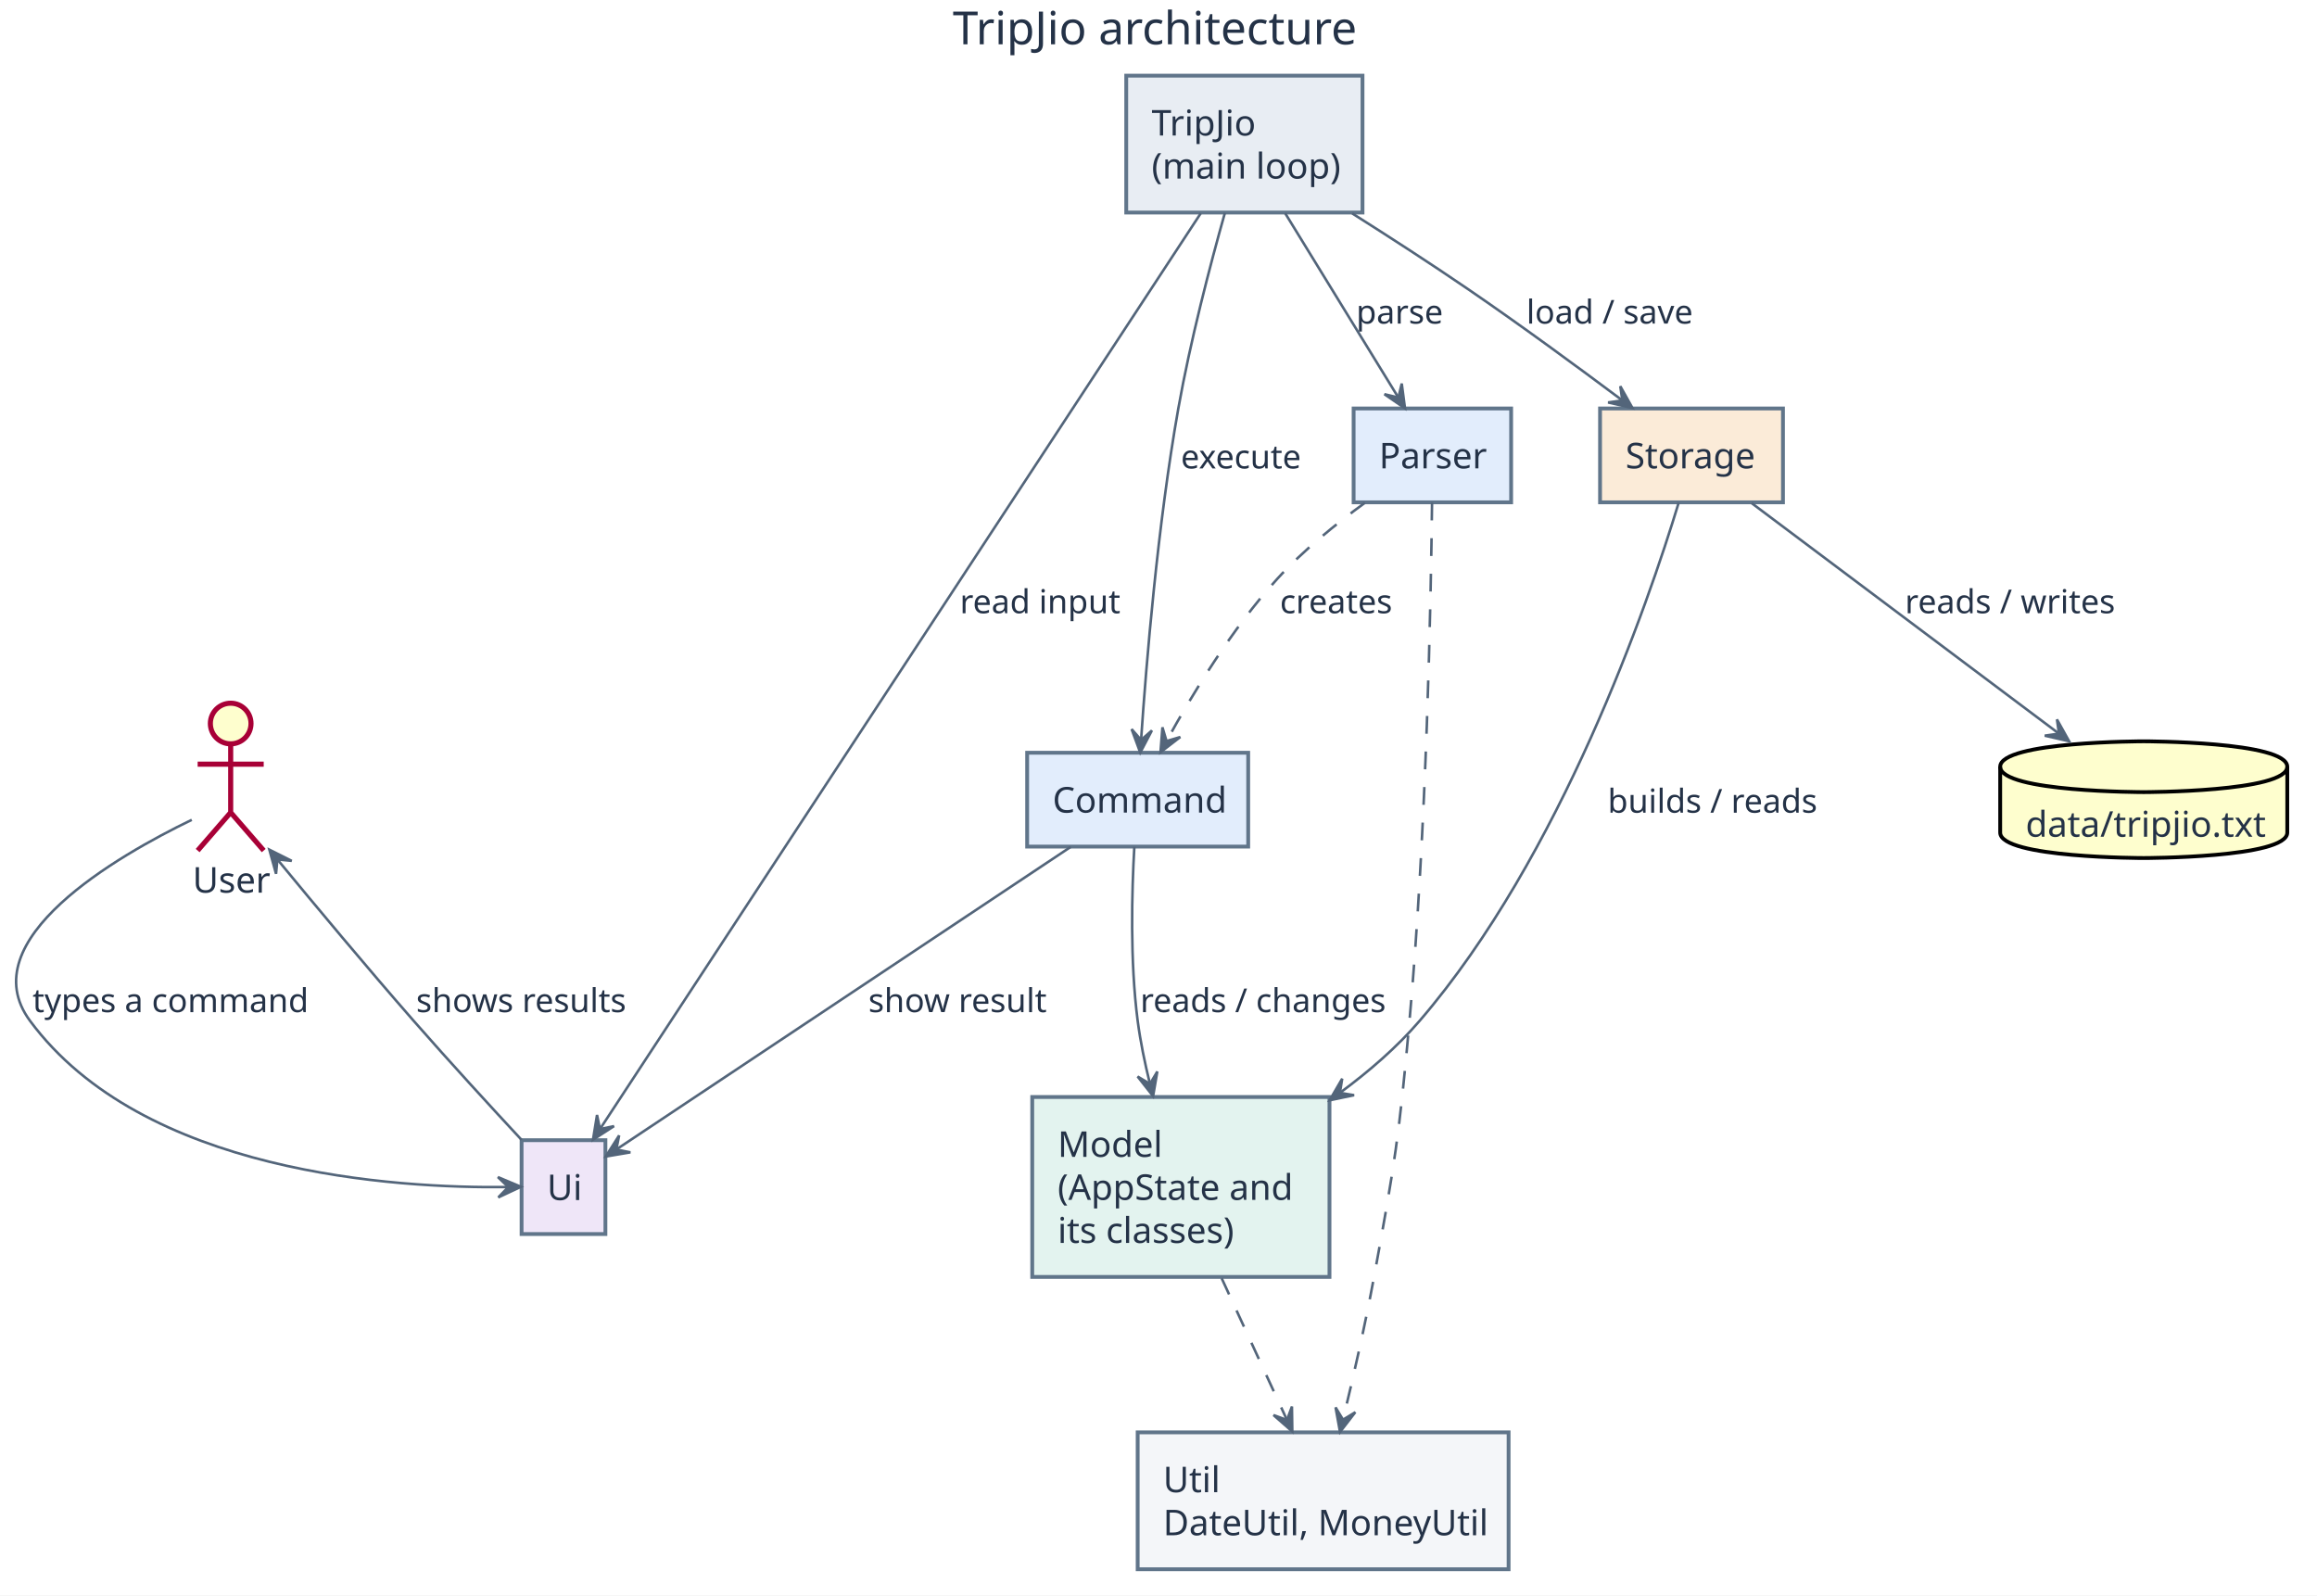
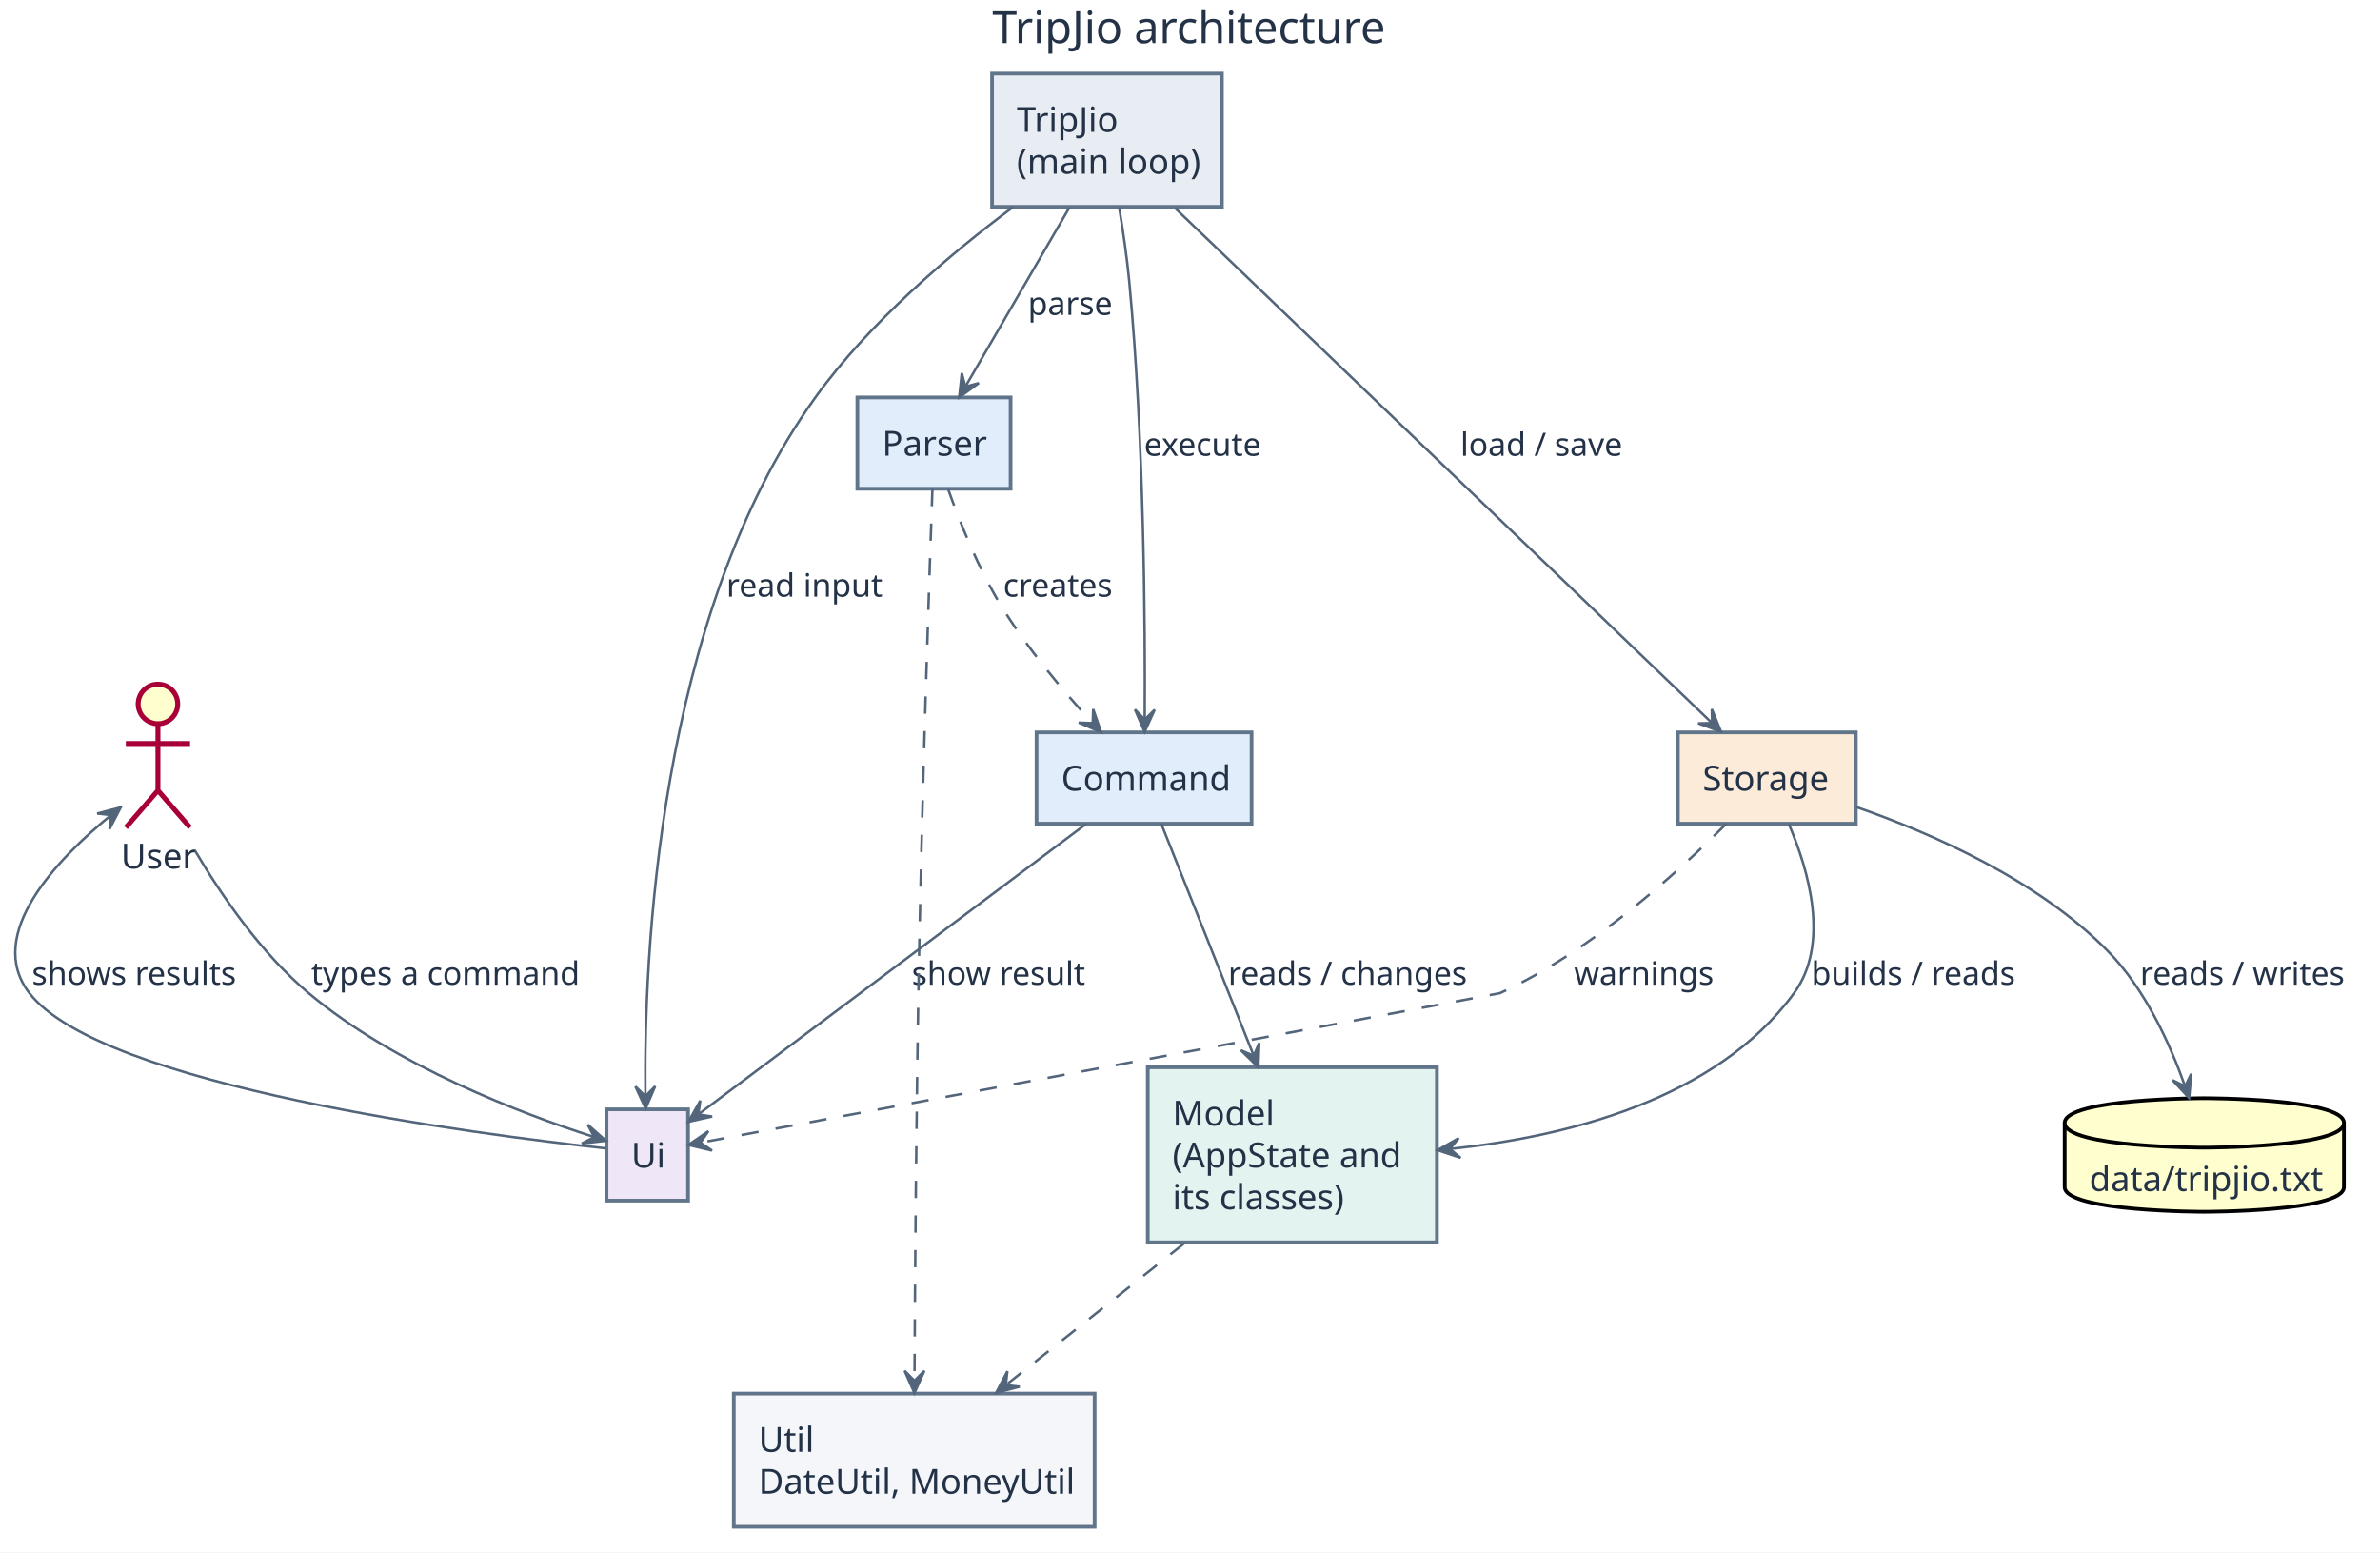
- <svg xmlns="http://www.w3.org/2000/svg" contentScriptType="application/ecmascript" contentStyleType="text/css" height="628px" preserveAspectRatio="none" style="width:912px;height:628px;background:#FFFFFF;" version="1.1" viewBox="0 0 912 628" width="912px" zoomAndPan="magnify">
+ <svg xmlns="http://www.w3.org/2000/svg" contentScriptType="application/ecmascript" contentStyleType="text/css" height="628px" preserveAspectRatio="none" style="width:963px;height:628px;background:#FFFFFF;" version="1.1" viewBox="0 0 963 628" width="963px" zoomAndPan="magnify">
  <rect x="0" y="0" width="100%" height="100%" fill="#FFFFFF" />
  <defs />
  <g>
-     <text fill="#243247" font-family="sans-serif" font-size="18" lengthAdjust="spacingAndGlyphs" textLength="168" x="375" y="17.438">TripJio architecture</text>
-     <ellipse cx="90.8" cy="284.779" fill="#FEFECE" rx="8" ry="8" style="stroke: #A80036; stroke-width: 2.0;" />
-     <path d="M90.8,292.779 L90.8,319.779 M77.8,300.779 L103.8,300.779 M90.8,319.779 L77.8,334.779 M90.8,319.779 L103.8,334.779 " fill="none" style="stroke: #A80036; stroke-width: 2.0;" />
-     <text fill="#243247" font-family="sans-serif" font-size="14" lengthAdjust="spacingAndGlyphs" textLength="30" x="75.8" y="351.342">User</text>
-     <rect fill="#E8EDF3" height="53.879" style="stroke: #60758A; stroke-width: 1.5;" width="93" x="443.3" y="29.779" />
-     <text fill="#243247" font-family="sans-serif" font-size="14" lengthAdjust="spacingAndGlyphs" textLength="45" x="453.3" y="53.342">TripJio</text>
-     <text fill="#243247" font-family="sans-serif" font-size="14" lengthAdjust="spacingAndGlyphs" textLength="73" x="453.3" y="70.281">(main loop)</text>
-     <rect fill="#EFE6F8" height="36.94" style="stroke: #60758A; stroke-width: 1.5;" width="33" x="205.3" y="448.779" />
-     <text fill="#243247" font-family="sans-serif" font-size="14" lengthAdjust="spacingAndGlyphs" textLength="13" x="215.3" y="472.342">Ui</text>
-     <rect fill="#E2EDFC" height="36.94" style="stroke: #60758A; stroke-width: 1.5;" width="62" x="532.8" y="160.779" />
-     <text fill="#243247" font-family="sans-serif" font-size="14" lengthAdjust="spacingAndGlyphs" textLength="42" x="542.8" y="184.342">Parser</text>
-     <rect fill="#E2EDFC" height="36.94" style="stroke: #60758A; stroke-width: 1.5;" width="87" x="404.3" y="296.279" />
-     <text fill="#243247" font-family="sans-serif" font-size="14" lengthAdjust="spacingAndGlyphs" textLength="67" x="414.3" y="319.842">Command</text>
-     <rect fill="#E3F3EF" height="70.818" style="stroke: #60758A; stroke-width: 1.5;" width="117" x="406.3" y="431.779" />
-     <text fill="#243247" font-family="sans-serif" font-size="14" lengthAdjust="spacingAndGlyphs" textLength="41" x="416.3" y="455.342">Model</text>
-     <text fill="#243247" font-family="sans-serif" font-size="14" lengthAdjust="spacingAndGlyphs" textLength="97" x="416.3" y="472.281">(AppState and</text>
-     <text fill="#243247" font-family="sans-serif" font-size="14" lengthAdjust="spacingAndGlyphs" textLength="72" x="416.3" y="489.221">its classes)</text>
-     <rect fill="#FBEBD8" height="36.94" style="stroke: #60758A; stroke-width: 1.5;" width="72" x="629.8" y="160.779" />
-     <text fill="#243247" font-family="sans-serif" font-size="14" lengthAdjust="spacingAndGlyphs" textLength="52" x="639.8" y="184.342">Storage</text>
-     <path d="M787.3,301.779 C787.3,291.779 843.8,291.779 843.8,291.779 C843.8,291.779 900.3,291.779 900.3,301.779 L900.3,327.719 C900.3,337.719 843.8,337.719 843.8,337.719 C843.8,337.719 787.3,337.719 787.3,327.719 L787.3,301.779 " fill="#FEFECE" style="stroke: #000000; stroke-width: 1.5;" />
-     <path d="M787.3,301.779 C787.3,311.779 843.8,311.779 843.8,311.779 C843.8,311.779 900.3,311.779 900.3,301.779 " fill="none" style="stroke: #000000; stroke-width: 1.5;" />
-     <text fill="#243247" font-family="sans-serif" font-size="14" lengthAdjust="spacingAndGlyphs" textLength="93" x="797.3" y="329.342">data/tripjio.txt</text>
-     <rect fill="#F4F6F9" height="53.879" style="stroke: #60758A; stroke-width: 1.5;" width="146" x="447.8" y="563.779" />
-     <text fill="#243247" font-family="sans-serif" font-size="14" lengthAdjust="spacingAndGlyphs" textLength="21" x="457.8" y="587.342">Util</text>
-     <text fill="#243247" font-family="sans-serif" font-size="14" lengthAdjust="spacingAndGlyphs" textLength="126" x="457.8" y="604.281">DateUtil, MoneyUtil</text>
-     <path d="M75.48,322.689 C46.44,336.729 -11.69,369.989 11.8,401.779 C56.24,461.909 155.76,467.769 199.95,467.219 " fill="none" id="User-Ui" style="stroke: #53657A; stroke-width: 1.0;" />
-     <polygon fill="#53657A" points="205.05,467.119,195.972,463.3,200.051,467.219,196.132,471.298,205.05,467.119" style="stroke: #53657A; stroke-width: 1.0;" />
-     <text fill="#243247" font-family="sans-serif" font-size="13" lengthAdjust="spacingAndGlyphs" textLength="109" x="12.8" y="398.373">types a command</text>
-     <path d="M205.31,448.669 C193.36,435.809 176.9,417.879 162.8,401.779 C144.36,380.709 123.92,356.169 109.54,338.709 " fill="none" id="Ui-User" style="stroke: #53657A; stroke-width: 1.0;" />
-     <polygon fill="#53657A" points="106.02,334.429,108.65,343.921,109.197,338.29,114.827,338.837,106.02,334.429" style="stroke: #53657A; stroke-width: 1.0;" />
-     <text fill="#243247" font-family="sans-serif" font-size="13" lengthAdjust="spacingAndGlyphs" textLength="87" x="163.8" y="398.373">shows results</text>
-     <path d="M472.63,83.949 C423.34,159.079 282.04,374.469 236.29,444.199 " fill="none" id="Main-Ui" style="stroke: #53657A; stroke-width: 1.0;" />
-     <polygon fill="#53657A" points="233.41,448.579,241.689,443.244,236.15,444.397,234.997,438.859,233.41,448.579" style="stroke: #53657A; stroke-width: 1.0;" />
-     <text fill="#243247" font-family="sans-serif" font-size="13" lengthAdjust="spacingAndGlyphs" textLength="63" x="377.8" y="241.373">read input</text>
-     <path d="M505.86,83.929 C519.14,105.549 537.78,135.909 550.3,156.299 " fill="none" id="Main-Parser" style="stroke: #53657A; stroke-width: 1.0;" />
-     <polygon fill="#53657A" points="553.03,160.739,551.744,150.975,550.42,156.475,544.92,155.151,553.03,160.739" style="stroke: #53657A; stroke-width: 1.0;" />
-     <text fill="#243247" font-family="sans-serif" font-size="13" lengthAdjust="spacingAndGlyphs" textLength="35" x="533.8" y="127.373">parse</text>
-     <path d="M537.23,197.909 C525.87,206.189 512.93,216.669 502.8,227.779 C484.97,247.339 469.23,273.349 459.2,291.619 " fill="none" id="Parser-Command" style="stroke: #53657A; stroke-width: 1.0; stroke-dasharray: 7.0,7.0;" />
-     <polygon fill="#53657A" points="456.78,296.089,464.586,290.084,459.163,291.694,457.553,286.271,456.78,296.089" style="stroke: #53657A; stroke-width: 1.0;" />
-     <text fill="#243247" font-family="sans-serif" font-size="13" lengthAdjust="spacingAndGlyphs" textLength="46" x="503.8" y="241.373">creates</text>
-     <path d="M482.13,83.799 C476.3,104.489 468.51,134.269 463.8,160.779 C455.67,206.579 451.2,260.869 449.17,290.909 " fill="none" id="Main-Command" style="stroke: #53657A; stroke-width: 1.0;" />
-     <polygon fill="#53657A" points="448.82,296.229,453.403,287.512,449.149,291.24,445.421,286.986,448.82,296.229" style="stroke: #53657A; stroke-width: 1.0;" />
-     <text fill="#243247" font-family="sans-serif" font-size="13" lengthAdjust="spacingAndGlyphs" textLength="50" x="464.8" y="184.373">execute</text>
-     <path d="M446.49,333.319 C445.49,350.759 444.75,378.239 447.8,401.779 C448.85,409.859 450.61,418.379 452.6,426.479 " fill="none" id="Command-Model" style="stroke: #53657A; stroke-width: 1.0;" />
-     <polygon fill="#53657A" points="453.87,431.459,455.534,421.752,452.64,426.613,447.78,423.719,453.87,431.459" style="stroke: #53657A; stroke-width: 1.0;" />
-     <text fill="#243247" font-family="sans-serif" font-size="13" lengthAdjust="spacingAndGlyphs" textLength="101" x="448.8" y="398.373">reads / changes</text>
-     <path d="M421.44,333.339 C376.05,363.559 284.06,424.819 242.73,452.339 " fill="none" id="Command-Ui" style="stroke: #53657A; stroke-width: 1.0;" />
-     <polygon fill="#53657A" points="238.42,455.209,248.13,453.561,242.585,452.442,243.703,446.897,238.42,455.209" style="stroke: #53657A; stroke-width: 1.0;" />
-     <text fill="#243247" font-family="sans-serif" font-size="13" lengthAdjust="spacingAndGlyphs" textLength="73" x="341.8" y="398.373">show result</text>
-     <path d="M532.25,83.999 C546.82,93.209 563.15,103.769 577.8,113.779 C598.42,127.869 621.14,144.549 638.33,157.419 " fill="none" id="Main-Storage" style="stroke: #53657A; stroke-width: 1.0;" />
-     <polygon fill="#53657A" points="642.57,160.609,637.77,152.009,638.57,157.609,632.97,158.409,642.57,160.609" style="stroke: #53657A; stroke-width: 1.0;" />
-     <text fill="#243247" font-family="sans-serif" font-size="13" lengthAdjust="spacingAndGlyphs" textLength="68" x="600.8" y="127.373">load / save</text>
-     <path d="M660.76,197.839 C648.63,237.749 614.6,336.829 558.8,401.779 C549.84,412.209 538.82,421.729 527.52,430.059 " fill="none" id="Storage-Model" style="stroke: #53657A; stroke-width: 1.0;" />
-     <polygon fill="#53657A" points="523.35,433.079,532.989,431.055,527.404,430.153,528.306,424.568,523.35,433.079" style="stroke: #53657A; stroke-width: 1.0;" />
-     <text fill="#243247" font-family="sans-serif" font-size="13" lengthAdjust="spacingAndGlyphs" textLength="85" x="632.8" y="319.873">builds / reads</text>
-     <path d="M689.44,198.009 C720.43,221.249 774.98,262.159 810.24,288.609 " fill="none" id="Storage-File" style="stroke: #53657A; stroke-width: 1.0;" />
-     <polygon fill="#53657A" points="814.44,291.759,809.64,283.159,810.44,288.759,804.84,289.559,814.44,291.759" style="stroke: #53657A; stroke-width: 1.0;" />
-     <text fill="#243247" font-family="sans-serif" font-size="13" lengthAdjust="spacingAndGlyphs" textLength="86" x="749.8" y="241.373">reads / writes</text>
-     <path d="M563.67,197.829 C563.25,235.339 561.57,326.069 554.8,401.779 C550.77,446.919 549,458.209 540.8,502.779 C537.37,521.429 532.65,542.119 528.66,558.649 " fill="none" id="Parser-Util" style="stroke: #53657A; stroke-width: 1.0; stroke-dasharray: 7.0,7.0;" />
-     <polygon fill="#53657A" points="527.45,563.639,533.47,555.845,528.636,558.782,525.698,553.947,527.45,563.639" style="stroke: #53657A; stroke-width: 1.0;" />
-     <path d="M480.85,503.099 C488.94,520.659 498.68,541.779 506.51,558.779 " fill="none" id="Model-Util" style="stroke: #53657A; stroke-width: 1.0; stroke-dasharray: 7.0,7.0;" />
-     <polygon fill="#53657A" points="508.67,563.459,508.524,553.611,506.572,558.921,501.263,556.968,508.67,563.459" style="stroke: #53657A; stroke-width: 1.0;" />
+     <text fill="#243247" font-family="sans-serif" font-size="18" lengthAdjust="spacingAndGlyphs" textLength="168" x="401.5" y="17.438">TripJio architecture</text>
+     <ellipse cx="63.91" cy="284.779" fill="#FEFECE" rx="8" ry="8" style="stroke: #A80036; stroke-width: 2.0;" />
+     <path d="M63.91,292.779 L63.91,319.779 M50.91,300.779 L76.91,300.779 M63.91,319.779 L50.91,334.779 M63.91,319.779 L76.91,334.779 " fill="none" style="stroke: #A80036; stroke-width: 2.0;" />
+     <text fill="#243247" font-family="sans-serif" font-size="14" lengthAdjust="spacingAndGlyphs" textLength="30" x="48.91" y="351.342">User</text>
+     <rect fill="#E8EDF3" height="53.879" style="stroke: #60758A; stroke-width: 1.5;" width="93" x="401.41" y="29.779" />
+     <text fill="#243247" font-family="sans-serif" font-size="14" lengthAdjust="spacingAndGlyphs" textLength="45" x="411.41" y="53.342">TripJio</text>
+     <text fill="#243247" font-family="sans-serif" font-size="14" lengthAdjust="spacingAndGlyphs" textLength="73" x="411.41" y="70.281">(main loop)</text>
+     <rect fill="#EFE6F8" height="36.94" style="stroke: #60758A; stroke-width: 1.5;" width="33" x="245.41" y="448.779" />
+     <text fill="#243247" font-family="sans-serif" font-size="14" lengthAdjust="spacingAndGlyphs" textLength="13" x="255.41" y="472.342">Ui</text>
+     <rect fill="#E2EDFC" height="36.94" style="stroke: #60758A; stroke-width: 1.5;" width="62" x="346.91" y="160.779" />
+     <text fill="#243247" font-family="sans-serif" font-size="14" lengthAdjust="spacingAndGlyphs" textLength="42" x="356.91" y="184.342">Parser</text>
+     <rect fill="#E2EDFC" height="36.94" style="stroke: #60758A; stroke-width: 1.5;" width="87" x="419.41" y="296.279" />
+     <text fill="#243247" font-family="sans-serif" font-size="14" lengthAdjust="spacingAndGlyphs" textLength="67" x="429.41" y="319.842">Command</text>
+     <rect fill="#E3F3EF" height="70.818" style="stroke: #60758A; stroke-width: 1.5;" width="117" x="464.41" y="431.779" />
+     <text fill="#243247" font-family="sans-serif" font-size="14" lengthAdjust="spacingAndGlyphs" textLength="41" x="474.41" y="455.342">Model</text>
+     <text fill="#243247" font-family="sans-serif" font-size="14" lengthAdjust="spacingAndGlyphs" textLength="97" x="474.41" y="472.281">(AppState and</text>
+     <text fill="#243247" font-family="sans-serif" font-size="14" lengthAdjust="spacingAndGlyphs" textLength="72" x="474.41" y="489.221">its classes)</text>
+     <rect fill="#FBEBD8" height="36.94" style="stroke: #60758A; stroke-width: 1.5;" width="72" x="678.91" y="296.279" />
+     <text fill="#243247" font-family="sans-serif" font-size="14" lengthAdjust="spacingAndGlyphs" textLength="52" x="688.91" y="319.842">Storage</text>
+     <path d="M835.41,454.279 C835.41,444.279 891.91,444.279 891.91,444.279 C891.91,444.279 948.41,444.279 948.41,454.279 L948.41,480.219 C948.41,490.219 891.91,490.219 891.91,490.219 C891.91,490.219 835.41,490.219 835.41,480.219 L835.41,454.279 " fill="#FEFECE" style="stroke: #000000; stroke-width: 1.5;" />
+     <path d="M835.41,454.279 C835.41,464.279 891.91,464.279 891.91,464.279 C891.91,464.279 948.41,464.279 948.41,454.279 " fill="none" style="stroke: #000000; stroke-width: 1.5;" />
+     <text fill="#243247" font-family="sans-serif" font-size="14" lengthAdjust="spacingAndGlyphs" textLength="93" x="845.41" y="481.842">data/tripjio.txt</text>
+     <rect fill="#F4F6F9" height="53.879" style="stroke: #60758A; stroke-width: 1.5;" width="146" x="296.91" y="563.779" />
+     <text fill="#243247" font-family="sans-serif" font-size="14" lengthAdjust="spacingAndGlyphs" textLength="21" x="306.91" y="587.342">Util</text>
+     <text fill="#243247" font-family="sans-serif" font-size="14" lengthAdjust="spacingAndGlyphs" textLength="126" x="306.91" y="604.281">DateUtil, MoneyUtil</text>
+     <path d="M78.97,344.219 C89.8,362.529 105.82,385.799 124.91,401.779 C160.21,431.329 211.31,450.629 240.09,459.879 " fill="none" id="User-Ui" style="stroke: #53657A; stroke-width: 1.0;" />
+     <polygon fill="#53657A" points="245.19,461.489,237.81,454.968,240.421,459.986,235.404,462.598,245.19,461.489" style="stroke: #53657A; stroke-width: 1.0;" />
+     <text fill="#243247" font-family="sans-serif" font-size="13" lengthAdjust="spacingAndGlyphs" textLength="109" x="125.91" y="398.373">types a command</text>
+     <path d="M245.23,464.589 C194.08,459.019 41.08,439.429 11.91,401.779 C-6.5,378.019 23.42,347.289 44.95,329.729 " fill="none" id="Ui-User" style="stroke: #53657A; stroke-width: 1.0;" />
+     <polygon fill="#53657A" points="48.86,326.609,39.332,329.104,44.954,329.731,44.327,335.353,48.86,326.609" style="stroke: #53657A; stroke-width: 1.0;" />
+     <text fill="#243247" font-family="sans-serif" font-size="13" lengthAdjust="spacingAndGlyphs" textLength="87" x="12.91" y="398.373">shows results</text>
+     <path d="M409.79,83.849 C384.42,102.779 351.85,130.339 329.91,160.779 C265.71,249.849 260.49,388.639 261.14,443.169 " fill="none" id="Main-Ui" style="stroke: #53657A; stroke-width: 1.0;" />
+     <polygon fill="#53657A" points="261.23,448.479,265.101,439.423,261.159,443.48,257.102,439.537,261.23,448.479" style="stroke: #53657A; stroke-width: 1.0;" />
+     <text fill="#243247" font-family="sans-serif" font-size="13" lengthAdjust="spacingAndGlyphs" textLength="63" x="293.91" y="241.373">read input</text>
+     <path d="M432.72,83.929 C420.16,105.549 402.52,135.909 390.68,156.299 " fill="none" id="Main-Parser" style="stroke: #53657A; stroke-width: 1.0;" />
+     <polygon fill="#53657A" points="388.1,160.739,396.079,154.966,390.611,156.416,389.162,150.948,388.1,160.739" style="stroke: #53657A; stroke-width: 1.0;" />
+     <text fill="#243247" font-family="sans-serif" font-size="13" lengthAdjust="spacingAndGlyphs" textLength="35" x="415.91" y="127.373">parse</text>
+     <path d="M383.66,197.949 C388.4,211.309 395.8,229.859 404.91,244.779 C415.39,261.969 429.99,279.319 441.92,292.309 " fill="none" id="Parser-Command" style="stroke: #53657A; stroke-width: 1.0; stroke-dasharray: 7.0,7.0;" />
+     <polygon fill="#53657A" points="445.53,296.199,442.332,286.884,442.126,292.537,436.472,292.331,445.53,296.199" style="stroke: #53657A; stroke-width: 1.0;" />
+     <text fill="#243247" font-family="sans-serif" font-size="13" lengthAdjust="spacingAndGlyphs" textLength="46" x="405.91" y="241.373">creates</text>
+     <path d="M452.82,83.899 C454.4,93.289 455.98,103.979 456.91,113.779 C462.98,177.719 463.41,253.639 463.18,290.869 " fill="none" id="Main-Command" style="stroke: #53657A; stroke-width: 1.0;" />
+     <polygon fill="#53657A" points="463.14,296.069,467.217,287.104,463.183,291.07,459.217,287.035,463.14,296.069" style="stroke: #53657A; stroke-width: 1.0;" />
+     <text fill="#243247" font-family="sans-serif" font-size="13" lengthAdjust="spacingAndGlyphs" textLength="50" x="462.91" y="184.373">execute</text>
+     <path d="M469.91,333.339 C479,356.159 495.15,396.659 507.24,426.979 " fill="none" id="Command-Model" style="stroke: #53657A; stroke-width: 1.0;" />
+     <polygon fill="#53657A" points="509.14,431.749,509.511,421.907,507.283,427.107,502.084,424.879,509.14,431.749" style="stroke: #53657A; stroke-width: 1.0;" />
+     <text fill="#243247" font-family="sans-serif" font-size="13" lengthAdjust="spacingAndGlyphs" textLength="101" x="496.91" y="398.373">reads / changes</text>
+     <path d="M439.46,333.339 C399.95,362.919 320.75,422.219 282.93,450.539 " fill="none" id="Command-Ui" style="stroke: #53657A; stroke-width: 1.0;" />
+     <polygon fill="#53657A" points="278.53,453.829,288.139,451.668,282.542,450.845,283.364,445.249,278.53,453.829" style="stroke: #53657A; stroke-width: 1.0;" />
+     <text fill="#243247" font-family="sans-serif" font-size="13" lengthAdjust="spacingAndGlyphs" textLength="73" x="368.91" y="398.373">show result</text>
+     <path d="M475.48,84.209 C528.59,135.139 644.13,245.909 692.7,292.479 " fill="none" id="Main-Storage" style="stroke: #53657A; stroke-width: 1.0;" />
+     <polygon fill="#53657A" points="696.35,295.989,692.648,286.863,692.751,292.519,687.095,292.622,696.35,295.989" style="stroke: #53657A; stroke-width: 1.0;" />
+     <text fill="#243247" font-family="sans-serif" font-size="13" lengthAdjust="spacingAndGlyphs" textLength="68" x="590.91" y="184.373">load / save</text>
+     <path d="M723.8,333.399 C731.87,352.169 740.48,381.859 725.91,401.779 C694.31,444.969 633.56,459.949 586.72,464.799 " fill="none" id="Storage-Model" style="stroke: #53657A; stroke-width: 1.0;" />
+     <polygon fill="#53657A" points="581.65,465.289,590.995,468.398,586.626,464.805,590.22,460.435,581.65,465.289" style="stroke: #53657A; stroke-width: 1.0;" />
+     <text fill="#243247" font-family="sans-serif" font-size="13" lengthAdjust="spacingAndGlyphs" textLength="85" x="732.91" y="398.373">builds / reads</text>
+     <path d="M751.2,326.519 C781.64,337.109 824.56,355.929 852.91,384.779 C867.88,400.019 877.96,422.109 884.12,439.449 " fill="none" id="Storage-File" style="stroke: #53657A; stroke-width: 1.0;" />
+     <polygon fill="#53657A" points="885.75,444.199,886.628,434.39,884.135,439.467,879.057,436.974,885.75,444.199" style="stroke: #53657A; stroke-width: 1.0;" />
+     <text fill="#243247" font-family="sans-serif" font-size="13" lengthAdjust="spacingAndGlyphs" textLength="86" x="865.91" y="398.373">reads / writes</text>
+     <path d="M698.38,333.349 C678.6,353.239 643.53,385.039 606.91,401.779 C606.44,401.989 359.34,448.099 283.67,462.219 " fill="none" id="Storage-Ui" style="stroke: #53657A; stroke-width: 1.0; stroke-dasharray: 7.0,7.0;" />
+     <polygon fill="#53657A" points="278.52,463.179,288.1,465.466,283.436,462.265,286.637,457.601,278.52,463.179" style="stroke: #53657A; stroke-width: 1.0;" />
+     <text fill="#243247" font-family="sans-serif" font-size="13" lengthAdjust="spacingAndGlyphs" textLength="57" x="636.91" y="398.373">warnings</text>
+     <path d="M377.28,197.779 C376.03,233.119 373.26,315.529 371.91,384.779 C370.71,446.249 370.22,518.109 370.02,558.339 " fill="none" id="Parser-Util" style="stroke: #53657A; stroke-width: 1.0; stroke-dasharray: 7.0,7.0;" />
+     <polygon fill="#53657A" points="370,563.569,374.026,554.581,370.014,558.569,366.026,554.558,370,563.569" style="stroke: #53657A; stroke-width: 1.0;" />
+     <path d="M479.06,503.099 C456.29,521.179 428.75,543.049 407.04,560.289 " fill="none" id="Model-Util" style="stroke: #53657A; stroke-width: 1.0; stroke-dasharray: 7.0,7.0;" />
+     <polygon fill="#53657A" points="403.06,563.459,412.593,560.986,406.973,560.346,407.612,554.726,403.06,563.459" style="stroke: #53657A; stroke-width: 1.0;" />
  </g>
</svg>
